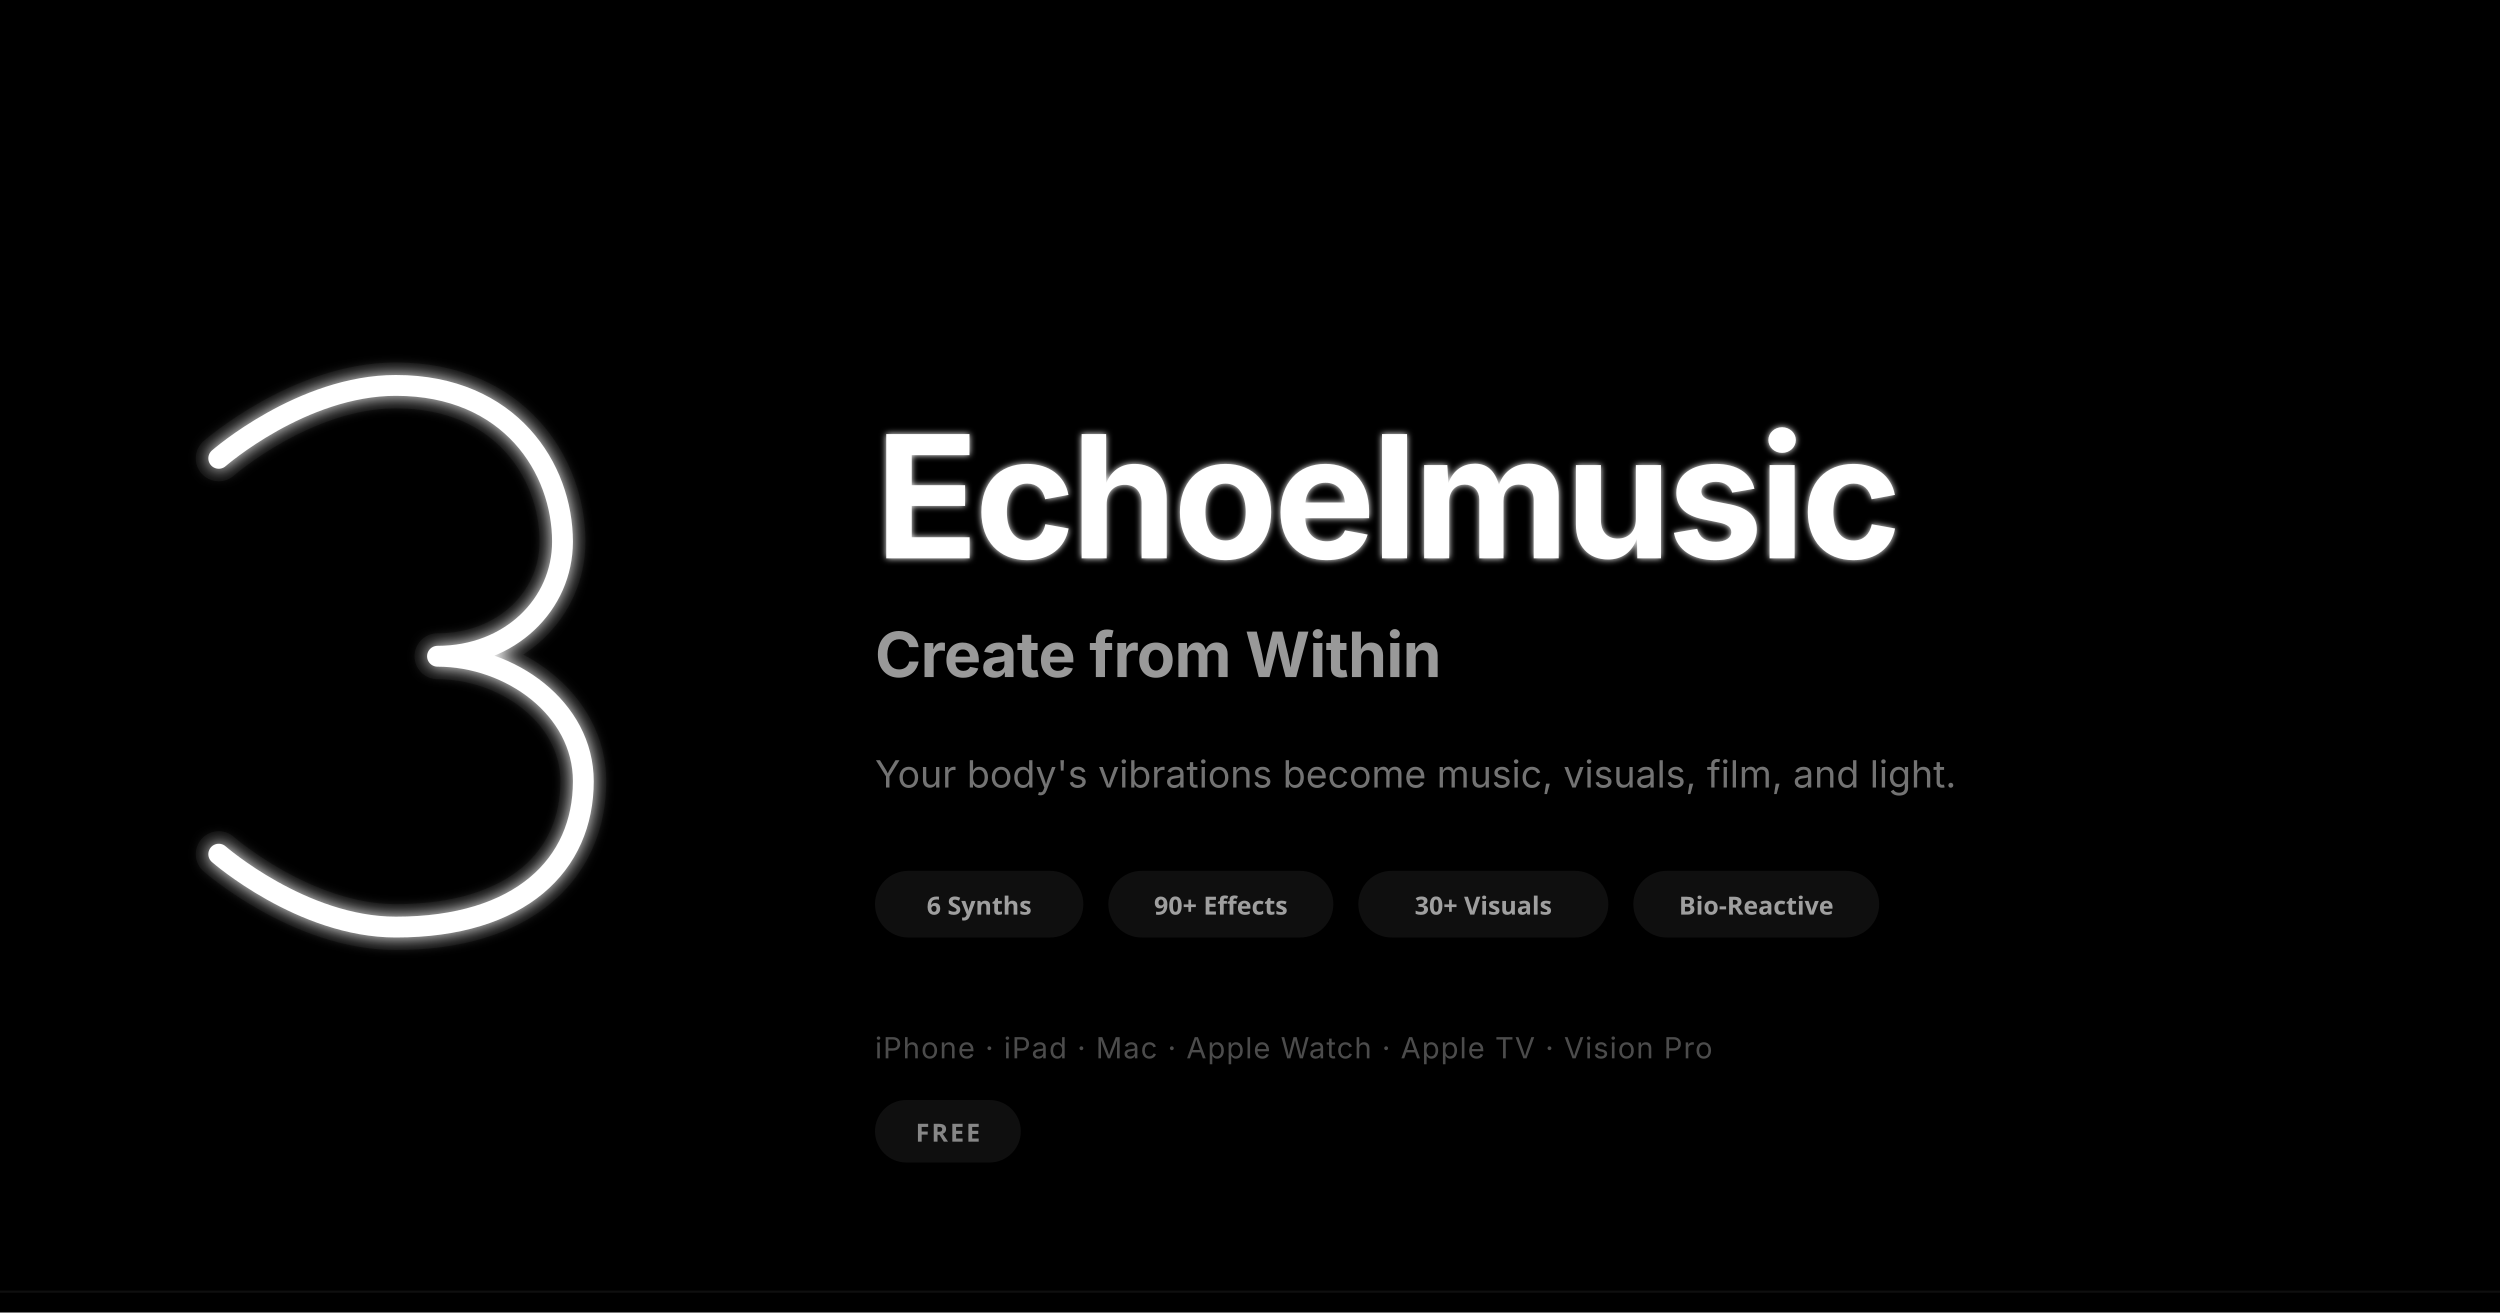
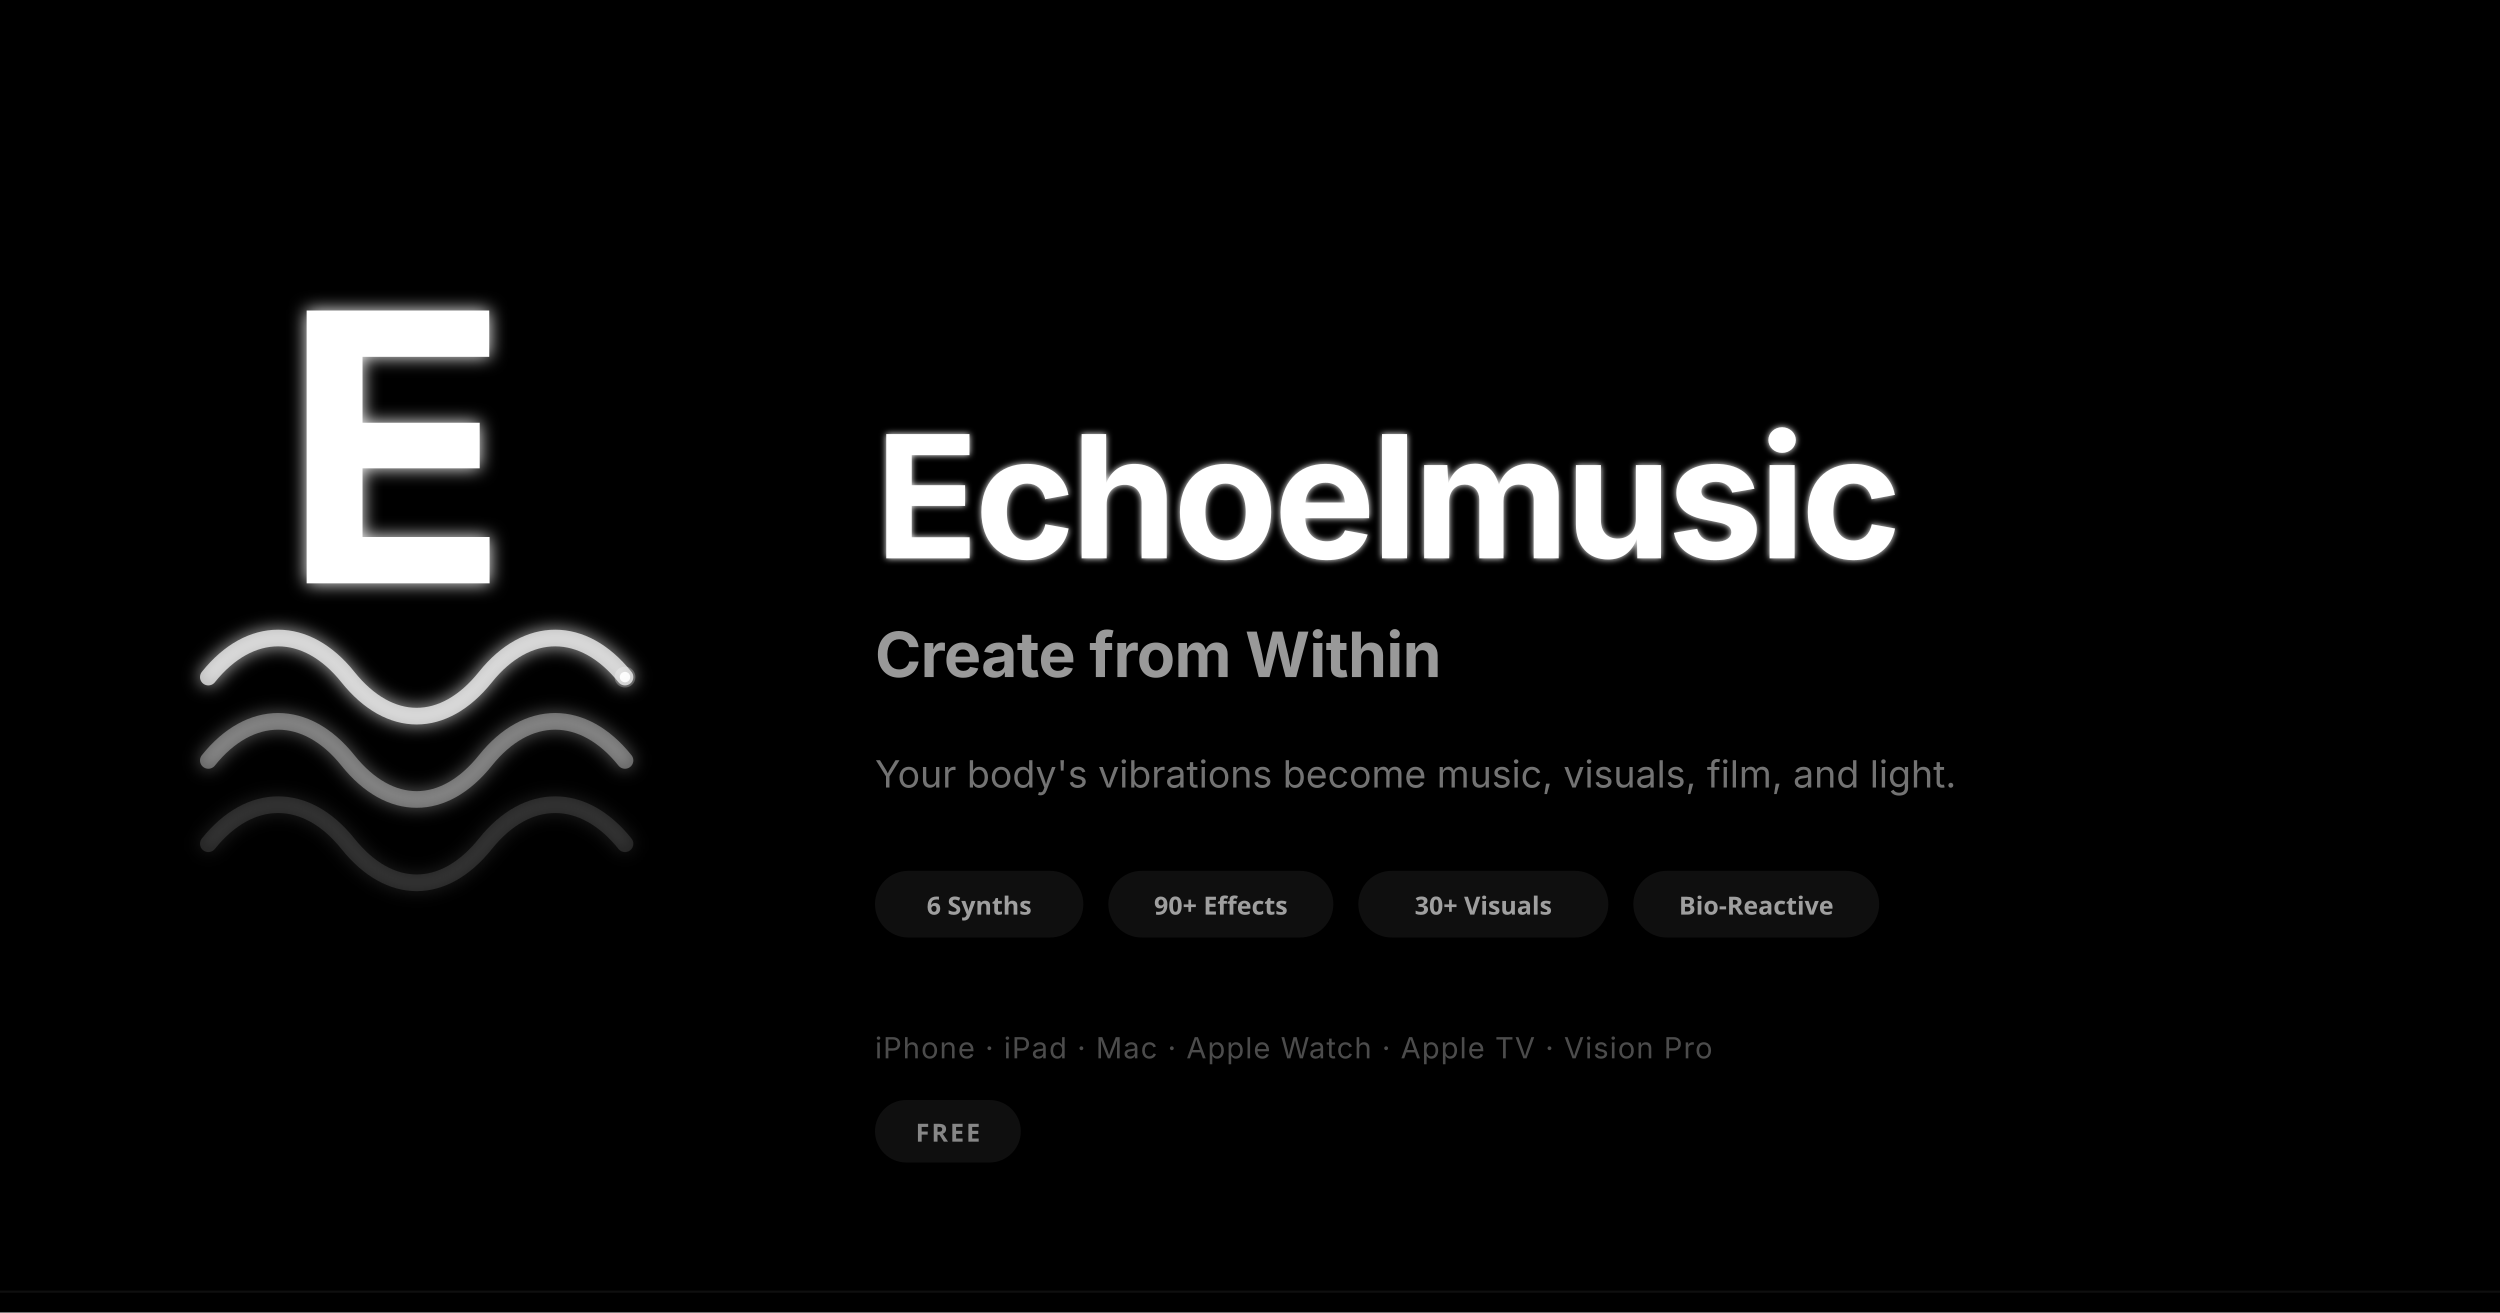
<svg xmlns="http://www.w3.org/2000/svg" viewBox="0 0 1200 630">
  <defs>
    <filter id="glow" x="-30%" y="-30%" width="160%" height="160%">
      <feGaussianBlur stdDeviation="4" result="b" />
      <feMerge>
        <feMergeNode in="b" />
        <feMergeNode in="SourceGraphic" />
      </feMerge>
    </filter>
    <filter id="tg" x="-10%" y="-10%" width="120%" height="120%">
      <feGaussianBlur stdDeviation="1.5" result="b" />
      <feMerge>
        <feMergeNode in="b" />
        <feMergeNode in="SourceGraphic" />
      </feMerge>
    </filter>
  </defs>
  <rect width="1200" height="630" fill="#000000" />
-   <g transform="translate(190, 315)">
-     <path d="M -85 -95 C -85 -95 -45 -130 0 -130 C 55 -130 80 -90 80 -55 C 80 -25 55 0 20 0 C 55 0 90 25 90 60 C 90 100 60 130 0 130 C -45 130 -85 95 -85 95" fill="none" stroke="white" stroke-width="22" stroke-linecap="round" stroke-linejoin="round" opacity="0.05" />
-     <path d="M -85 -95 C -85 -95 -45 -130 0 -130 C 55 -130 80 -90 80 -55 C 80 -25 55 0 20 0 C 55 0 90 25 90 60 C 90 100 60 130 0 130 C -45 130 -85 95 -85 95" fill="none" stroke="white" stroke-width="10" stroke-linecap="round" stroke-linejoin="round" filter="url(#glow)" />
-     <circle cx="80" cy="-55" r="5" fill="white" opacity="0.25" />
-     <circle cx="80" cy="-55" r="2.5" fill="white" opacity="0.9" />
+   <text x="190" y="280" text-anchor="middle" font-family="'Atkinson Hyperlegible',-apple-system,sans-serif" font-weight="700" font-size="180" fill="white" filter="url(#glow)">E</text>
+   <g stroke="white" fill="none" stroke-width="8" stroke-linecap="round" filter="url(#glow)">
+     <path d="M100,325 C120,300 147,300 167,325 C187,350 213,350 233,325 C253,300 280,300 300,325" opacity="0.7" />
+     <path d="M100,365 C120,340 147,340 167,365 C187,390 213,390 233,365 C253,340 280,340 300,365" opacity="0.35" />
+     <path d="M100,405 C120,380 147,380 167,405 C187,430 213,430 233,405 C253,380 280,380 300,405" opacity="0.12" />
  </g>
-   <text x="420" y="268" font-family="'Atkinson Hyperlegible', -apple-system, BlinkMacSystemFont, 'Helvetica Neue', sans-serif" font-size="82" font-weight="700" fill="white" filter="url(#tg)" letter-spacing="-2">
+   <circle cx="300" cy="325" r="5" fill="white" opacity="0.25" />
+   <circle cx="300" cy="325" r="2.5" fill="white" opacity="0.9" />
+   <text x="420" y="268" font-family="'Atkinson Hyperlegible',-apple-system,BlinkMacSystemFont,'Helvetica Neue',sans-serif" font-size="82" font-weight="700" fill="white" filter="url(#tg)" letter-spacing="-2">
    Echoelmusic
  </text>
-   <text x="420" y="325" font-family="'Atkinson Hyperlegible', -apple-system, BlinkMacSystemFont, 'Helvetica Neue', sans-serif" font-size="30" fill="white" font-weight="700" letter-spacing="-0.3" opacity="0.6">
+   <text x="420" y="325" font-family="'Atkinson Hyperlegible',-apple-system,BlinkMacSystemFont,'Helvetica Neue',sans-serif" font-size="30" fill="white" font-weight="700" letter-spacing="-0.3" opacity="0.6">
    Create from Within
  </text>
-   <text x="420" y="378" font-family="'Atkinson Hyperlegible', -apple-system, BlinkMacSystemFont, 'Helvetica Neue', sans-serif" font-size="18" fill="rgba(255,255,255,0.45)" font-weight="400">
+   <text x="420" y="378" font-family="'Atkinson Hyperlegible',-apple-system,BlinkMacSystemFont,'Helvetica Neue',sans-serif" font-size="18" fill="rgba(255,255,255,0.45)" font-weight="400">
    Your body's vibrations become music, visuals, film, and light.
  </text>
  <g transform="translate(420, 418)">
    <rect x="0" y="0" width="100" height="32" rx="16" fill="white" opacity="0.06" />
-     <text x="50" y="21" font-family="'Atkinson Hyperlegible', sans-serif" font-size="12" fill="white" text-anchor="middle" font-weight="700" opacity="0.6">6 Synths</text>
+     <text x="50" y="21" font-family="'Atkinson Hyperlegible',sans-serif" font-size="12" fill="white" text-anchor="middle" font-weight="700" opacity="0.6">6 Synths</text>
    <rect x="112" y="0" width="108" height="32" rx="16" fill="white" opacity="0.06" />
-     <text x="166" y="21" font-family="'Atkinson Hyperlegible', sans-serif" font-size="12" fill="white" text-anchor="middle" font-weight="700" opacity="0.6">90+ Effects</text>
+     <text x="166" y="21" font-family="'Atkinson Hyperlegible',sans-serif" font-size="12" fill="white" text-anchor="middle" font-weight="700" opacity="0.6">90+ Effects</text>
    <rect x="232" y="0" width="120" height="32" rx="16" fill="white" opacity="0.06" />
-     <text x="292" y="21" font-family="'Atkinson Hyperlegible', sans-serif" font-size="12" fill="white" text-anchor="middle" font-weight="700" opacity="0.6">30+ Visuals</text>
+     <text x="292" y="21" font-family="'Atkinson Hyperlegible',sans-serif" font-size="12" fill="white" text-anchor="middle" font-weight="700" opacity="0.6">30+ Visuals</text>
    <rect x="364" y="0" width="118" height="32" rx="16" fill="white" opacity="0.06" />
-     <text x="423" y="21" font-family="'Atkinson Hyperlegible', sans-serif" font-size="12" fill="white" text-anchor="middle" font-weight="700" opacity="0.6">Bio-Reactive</text>
+     <text x="423" y="21" font-family="'Atkinson Hyperlegible',sans-serif" font-size="12" fill="white" text-anchor="middle" font-weight="700" opacity="0.6">Bio-Reactive</text>
  </g>
-   <text x="420" y="508" font-family="'Atkinson Hyperlegible', -apple-system, BlinkMacSystemFont, 'Helvetica Neue', sans-serif" font-size="14" fill="rgba(255,255,255,0.3)" font-weight="400" letter-spacing="0.5">
+   <text x="420" y="508" font-family="'Atkinson Hyperlegible',-apple-system,BlinkMacSystemFont,'Helvetica Neue',sans-serif" font-size="14" fill="rgba(255,255,255,0.3)" font-weight="400" letter-spacing="0.5">
    iPhone  ·  iPad  ·  Mac  ·  Apple Watch  ·  Apple TV  ·  Vision Pro
  </text>
  <rect x="420" y="528" width="70" height="30" rx="15" fill="white" opacity="0.06" />
-   <text x="455" y="548" font-family="'Atkinson Hyperlegible', sans-serif" font-size="12" fill="white" text-anchor="middle" font-weight="700" letter-spacing="1" opacity="0.5">FREE</text>
+   <text x="455" y="548" font-family="'Atkinson Hyperlegible',sans-serif" font-size="12" fill="white" text-anchor="middle" font-weight="700" letter-spacing="1" opacity="0.5">FREE</text>
  <line x1="0" y1="620" x2="1200" y2="620" stroke="white" stroke-width="1" opacity="0.06" />
</svg>
